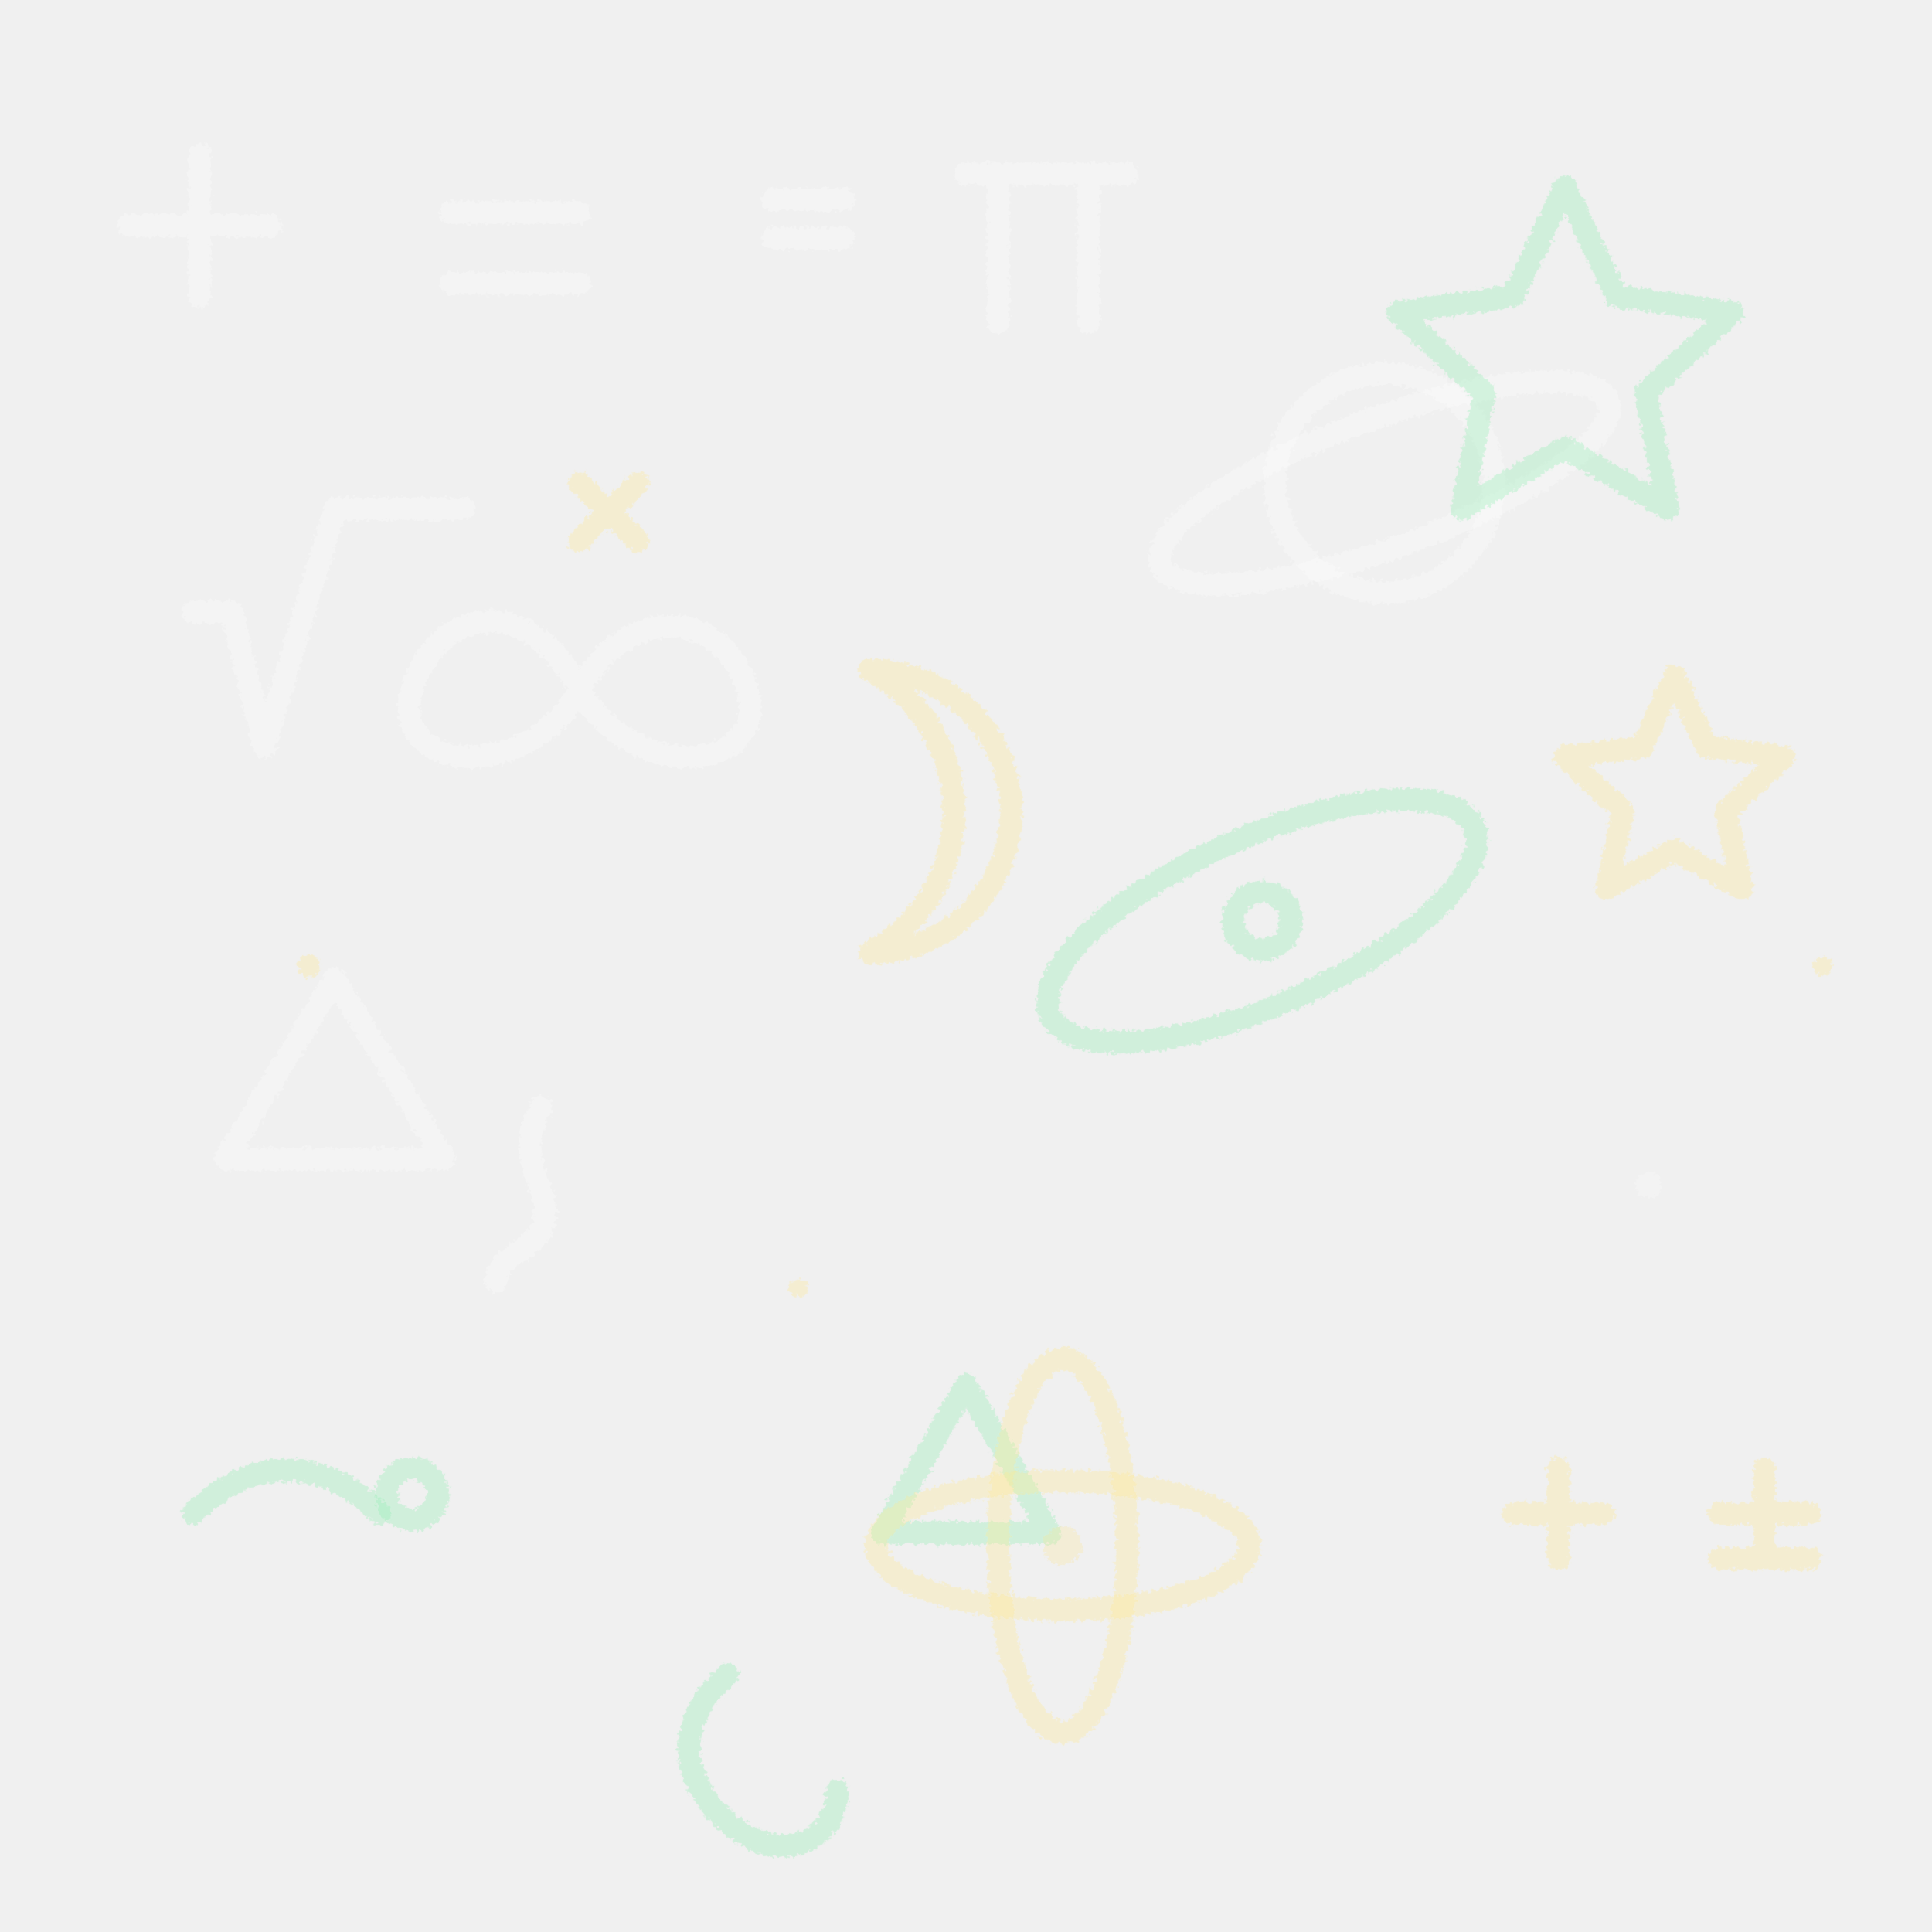
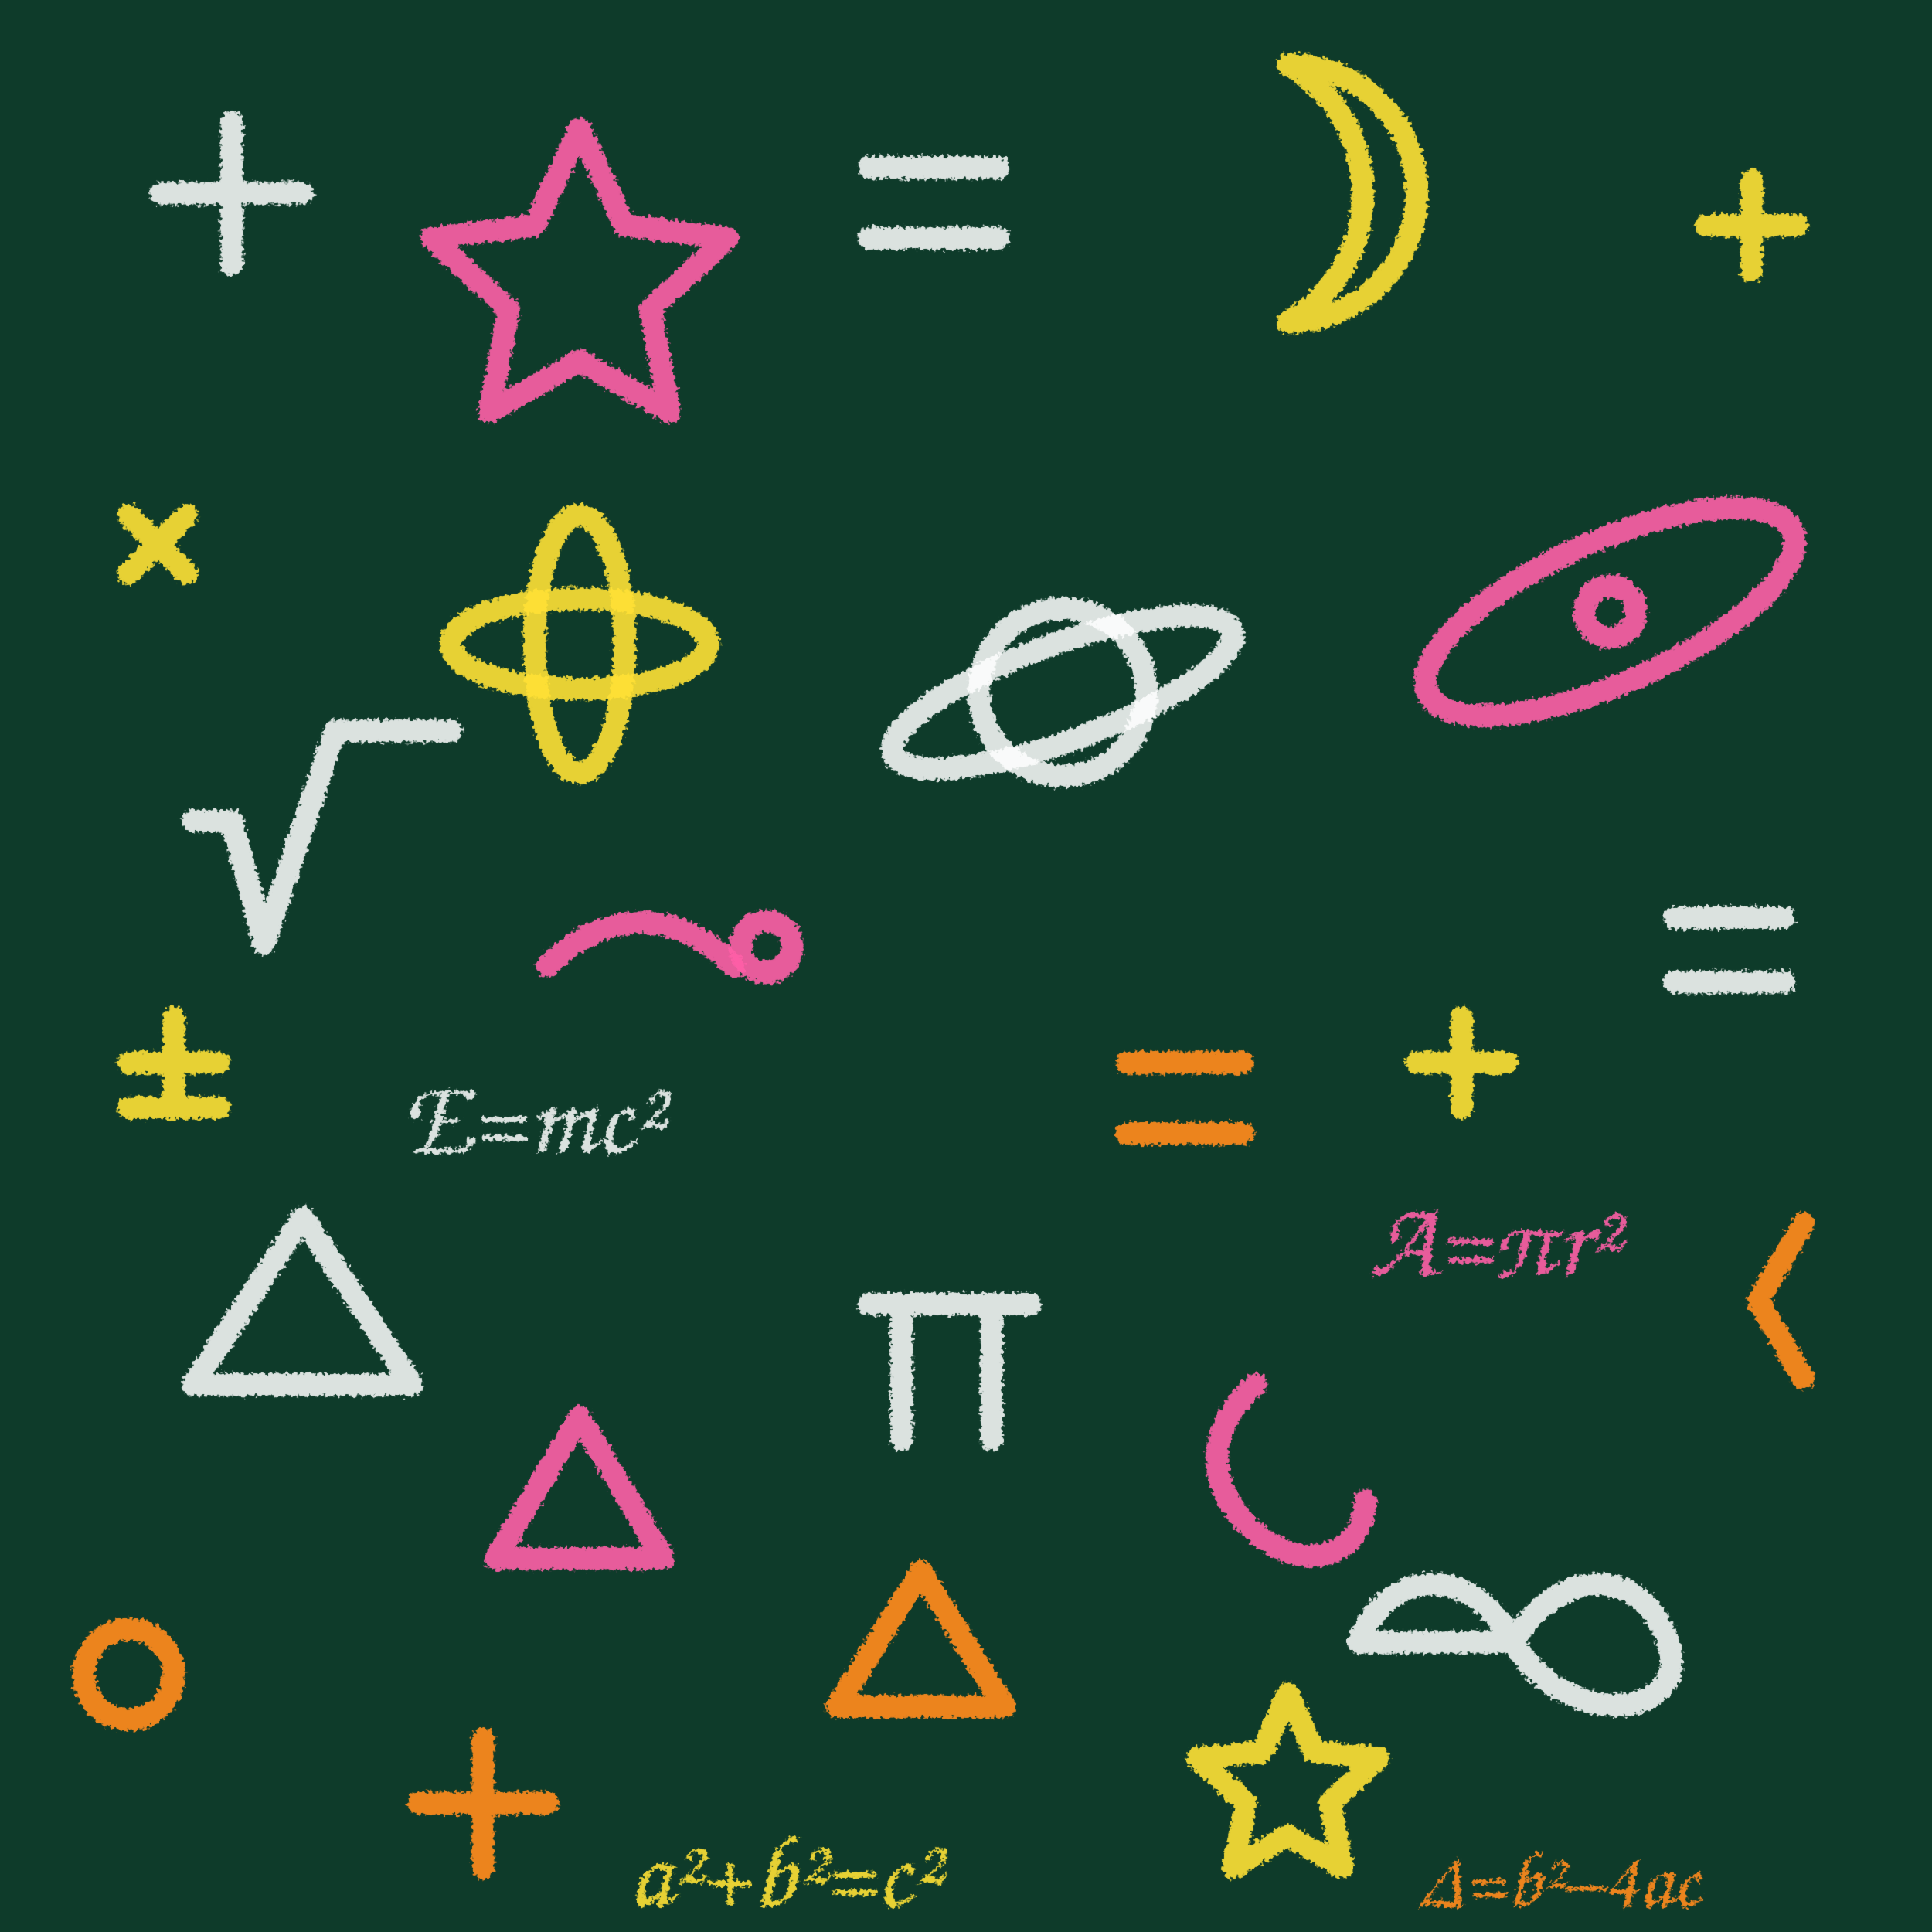
<svg xmlns="http://www.w3.org/2000/svg" width="600" height="600" viewBox="0 0 600 600">
+   <rect width="600" height="600" fill="#0e3b2a" />
  <defs>
    <filter id="giz" x="-10%" y="-10%" width="120%" height="120%">
      <feTurbulence type="fractalNoise" baseFrequency="0.85" numOctaves="2" seed="7" result="n" />
      <feDisplacementMap in="SourceGraphic" in2="n" scale="3" xChannelSelector="R" yChannelSelector="G" />
      <feGaussianBlur stdDeviation="0.2" />
    </filter>
  </defs>
  <g filter="url(#giz)" fill="none" stroke-linecap="round" stroke-linejoin="round" stroke-width="7">
-     <g stroke="#ffffff" stroke-opacity="0.27">
-       <path d="M40 70h44M62 48v44" />
-       <path d="M140 66h40M140 88h40" />
-       <path d="M240 62h22M240 74h22" />
-       <path d="M300 54h50M310 54v46M338 54v46" />
-       <path d="M60 190l12 0 10 42 22-74h40" />
-       <path d="M180 214c14-26 44-26 52 0 8 26-36 30-52 0-16-30-44-26-52 0-8 26 36 30 52 0z" />
-       <path d="M70 360l34-56 34 56z" />
-       <path d="M168 344c-10 18 6 26 0 38-4 8-12 6-14 16" />
-       <circle cx="430" cy="150" r="34" />
-       <ellipse cx="430" cy="150" rx="74" ry="20" transform="rotate(-20 430 150)" />
-       <circle cx="512" cy="368" r="4" fill="#ffffff" fill-opacity="0.2" stroke="none" />
+     <g stroke="#ffffff" stroke-opacity="0.85">
+       <path d="M50 60h44M72 38v44" />
+       <path d="M270 52h40M270 74h40" />
+       <path d="M60 255l12 0 10 38 22-66h36" />
+       <circle cx="330" cy="215" r="26" />
+       <ellipse cx="330" cy="215" rx="56" ry="15" transform="rotate(-20 330 215)" />
+       <path d="M60 430l34-52 34 52z" />
+       <path d="M270 405h50M280 405v42M308 405v42" />
+       <path d="M520 285h34M520 305h34" />
+       <path d="M470 510c14-24 40-24 48 0 8 24-32 28-48 0-14-26-40-22-48 0z" />
    </g>
-     <g stroke="#86efac" stroke-opacity="0.30">
-       <path d="M486 58l16 34 36 5-27 25 7 36-32-19-32 19 7-36-27-25 36-5z" />
-       <ellipse cx="392" cy="286" rx="72" ry="26" transform="rotate(-24 392 286)" />
-       <circle cx="392" cy="286" r="9" />
-       <path d="M60 470c18-18 40-18 58 0" />
-       <circle cx="128" cy="464" r="8" />
-       <path d="M300 430l26 46-52 0z" />
-       <path d="M226 520c-16 14-16 32 0 46 16 14 34 6 34-10" />
+     <g stroke="#ff5fa8" stroke-opacity="0.9">
+       <path d="M180 60l14 30 32 4-24 22 6 32-28-16-28 16 6-32-24-22 32-4z" transform="translate(0 -20)" />
+       <ellipse cx="500" cy="190" rx="62" ry="22" transform="rotate(-24 500 190)" />
+       <circle cx="500" cy="190" r="8" />
+       <path d="M170 300c18-18 40-18 58 0" />
+       <circle cx="238" cy="294" r="8" />
+       <path d="M180 440l26 44-52 0z" />
+       <path d="M390 430c-16 14-16 32 0 46 16 14 34 6 34-10" />
    </g>
-     <g stroke="#fde68a" stroke-opacity="0.30">
-       <path d="M270 296a44 44 0 1 0 0-88 50 50 0 0 1 0 88z" />
-       <path d="M470 470h28M484 456v28" />
-       <path d="M534 470h28M548 456v28M534 484h28" />
-       <path d="M180 150l18 18M198 150l-18 18" />
-       <ellipse cx="330" cy="480" rx="58" ry="20" />
-       <ellipse cx="330" cy="480" rx="20" ry="58" />
-       <circle cx="330" cy="480" r="6" fill="#fde68a" fill-opacity="0.25" stroke="none" />
-       <path d="M520 210l10 22 24 3-18 17 5 24-21-12-21 12 5-24-18-17 24-3z" />
-       <circle cx="96" cy="300" r="3.5" fill="#fde68a" fill-opacity="0.3" stroke="none" />
-       <circle cx="248" cy="400" r="3" fill="#fde68a" fill-opacity="0.3" stroke="none" />
-       <circle cx="566" cy="300" r="3" fill="#fde68a" fill-opacity="0.3" stroke="none" />
+     <g stroke="#ffe135" stroke-opacity="0.9">
+       <path d="M400 80a40 40 0 1 0 0-80 46 46 0 0 1 0 80z" transform="translate(0 20)" />
+       <path d="M530 70h28M544 56v28" />
+       <path d="M40 160l18 18M58 160l-18 18" />
+       <ellipse cx="180" cy="200" rx="40" ry="14" />
+       <ellipse cx="180" cy="200" rx="14" ry="40" />
+       <path d="M440 330h28M454 316v28" />
+       <path d="M40 330h28M54 316v28M40 344h28" />
+       <path d="M570 430l8 18 20 2-15 14 4 20-17-10-17 10 4-20-15-14 20-2z" transform="translate(-170 96)" />
+     </g>
+     <g stroke="#ff8a1f" stroke-opacity="0.92">
+       <path d="M130 560h40M150 540v40" />
+       <path d="M350 330h36M350 352h36" />
+       <circle cx="40" cy="520" r="14" />
+       <path d="M260 530l26-42 26 42z" />
+       <path d="M560 380l-14 24 14 24" />
+     </g>
+     <g fill="#ffffff" fill-opacity="0.85" stroke="none" font-family="'Segoe Print','Bradley Hand','Comic Sans MS',cursive" font-size="34">
+       <text x="125" y="358">E=mc²</text>
+     </g>
+     <g fill="#ff5fa8" fill-opacity="0.9" stroke="none" font-family="'Segoe Print','Bradley Hand','Comic Sans MS',cursive" font-size="34">
+       <text x="425" y="396">A=πr²</text>
+     </g>
+     <g fill="#ffe135" fill-opacity="0.9" stroke="none" font-family="'Segoe Print','Bradley Hand','Comic Sans MS',cursive" font-size="32">
+       <text x="195" y="592">a²+b²=c²</text>
+     </g>
+     <g fill="#ff8a1f" fill-opacity="0.92" stroke="none" font-family="'Segoe Print','Bradley Hand','Comic Sans MS',cursive" font-size="25">
+       <text x="440" y="592">Δ=b²−4ac</text>
    </g>
  </g>
</svg>
